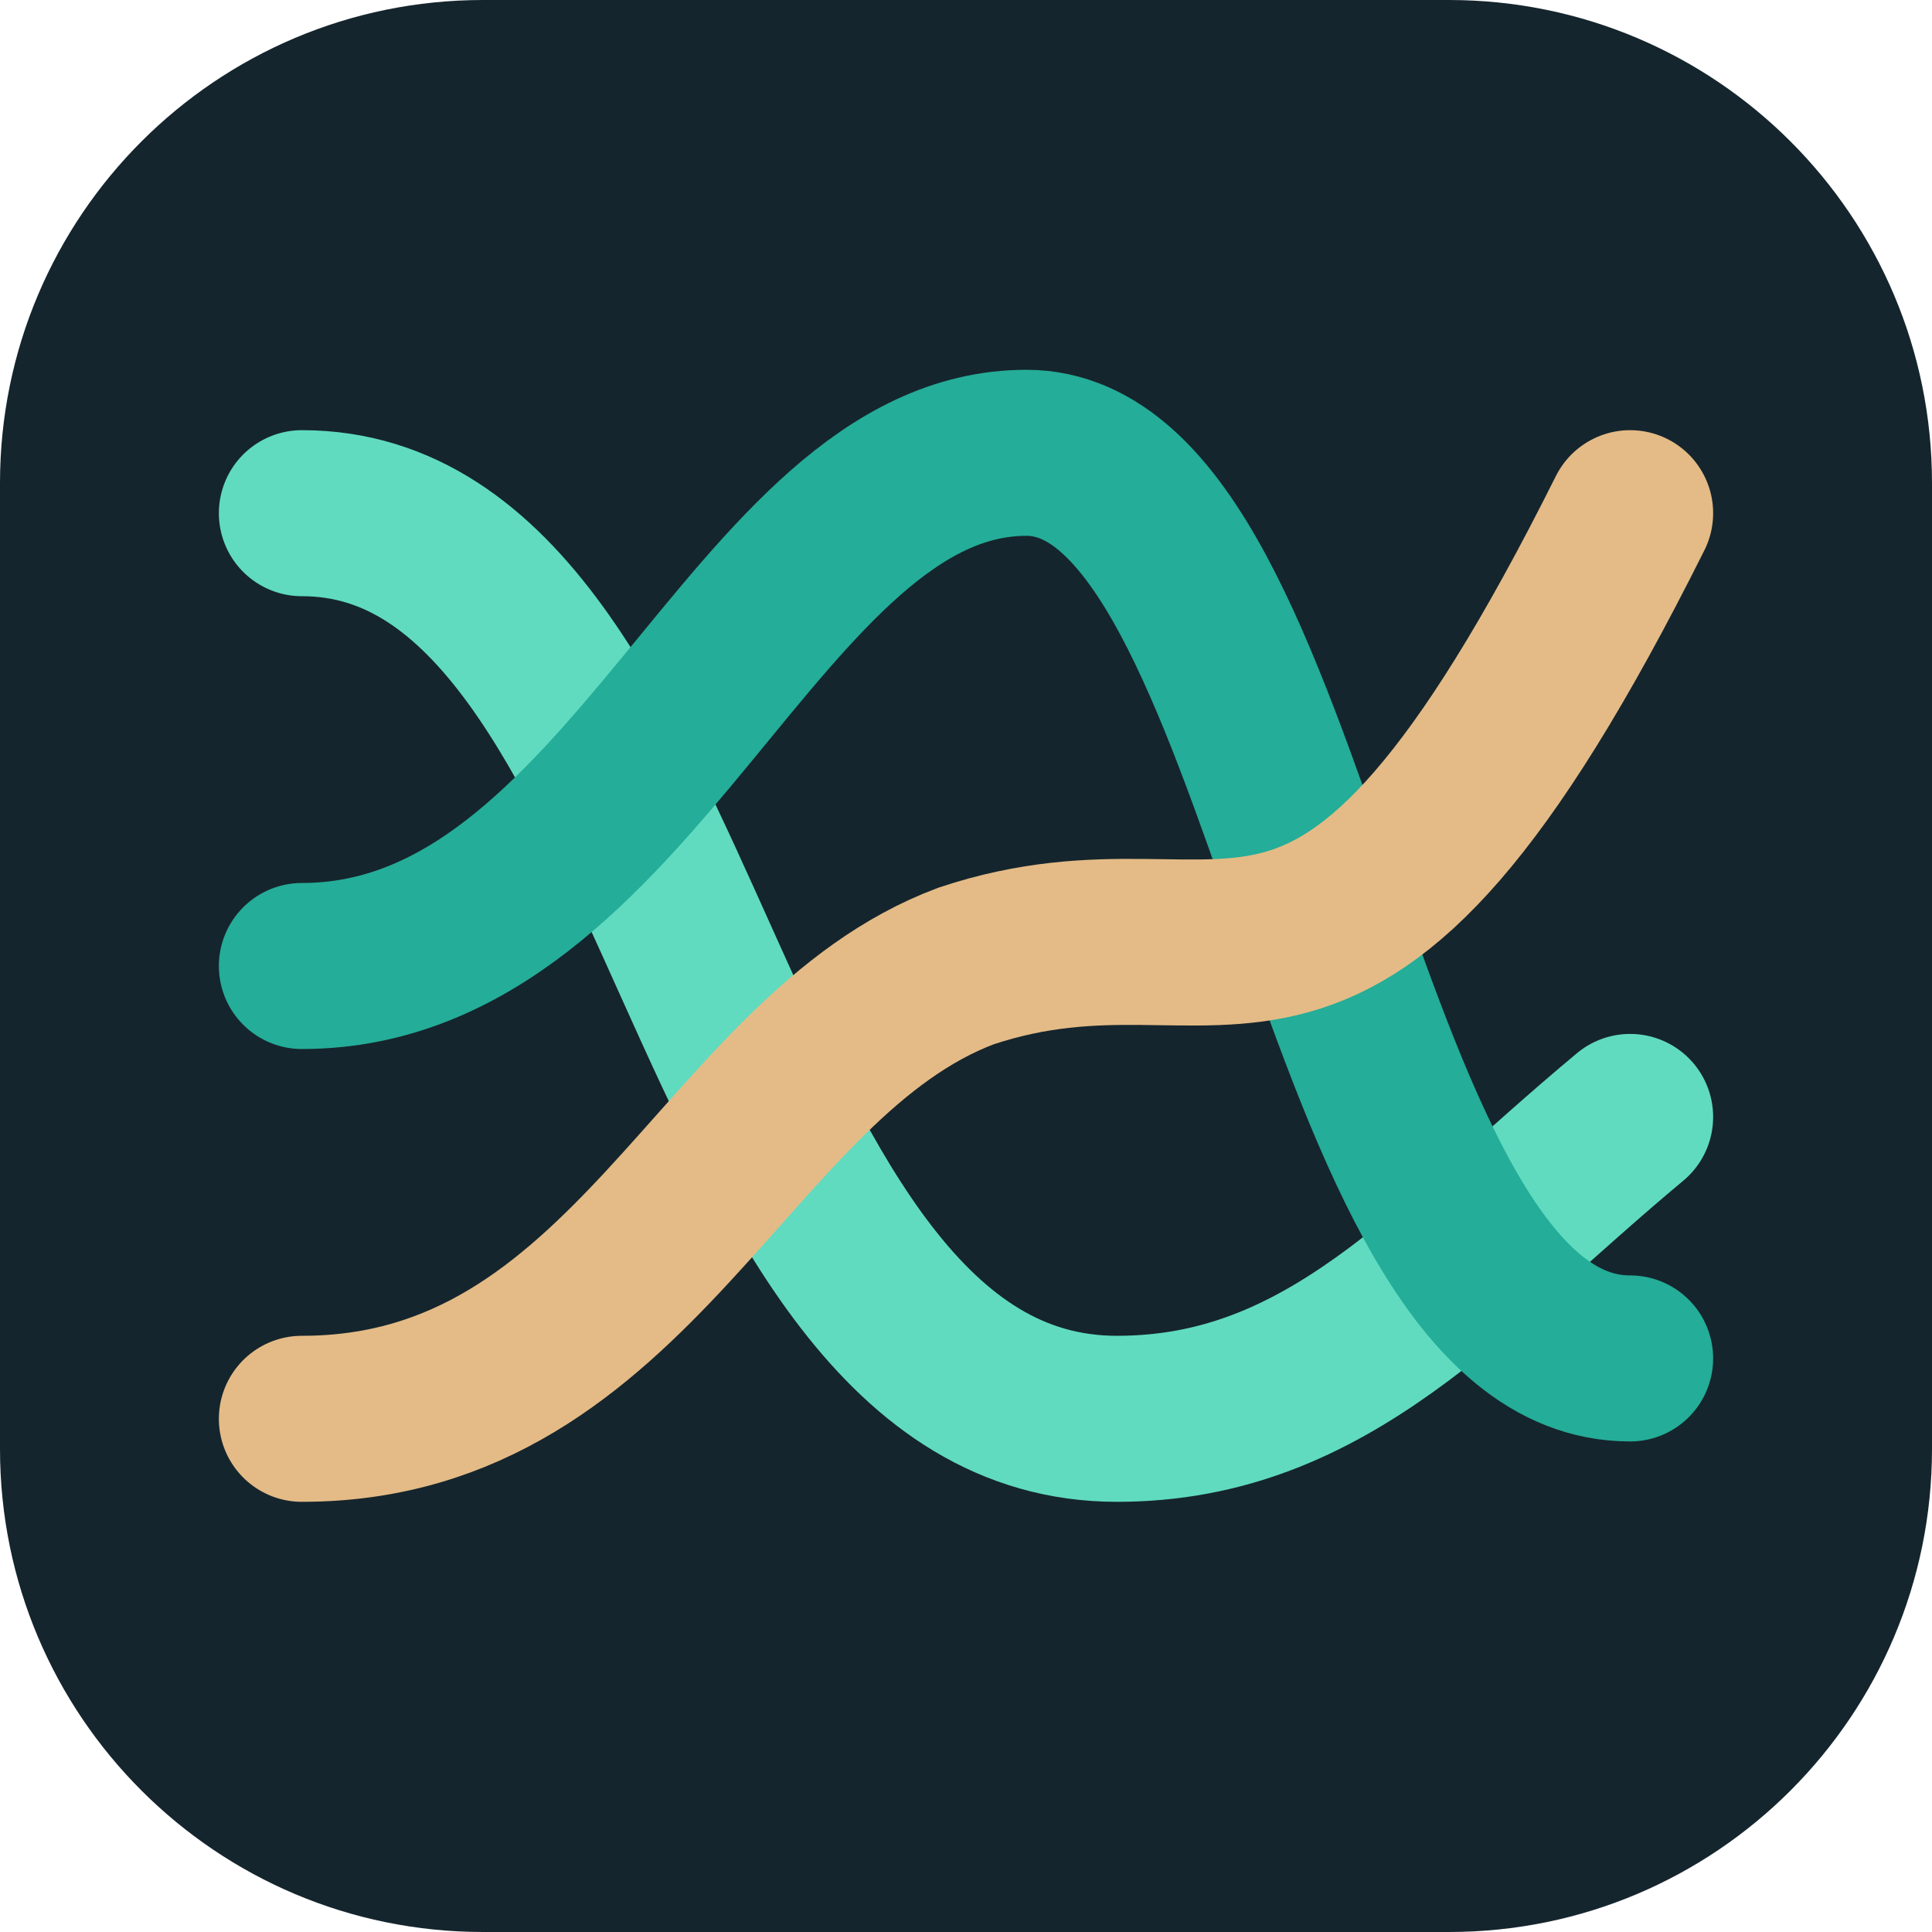
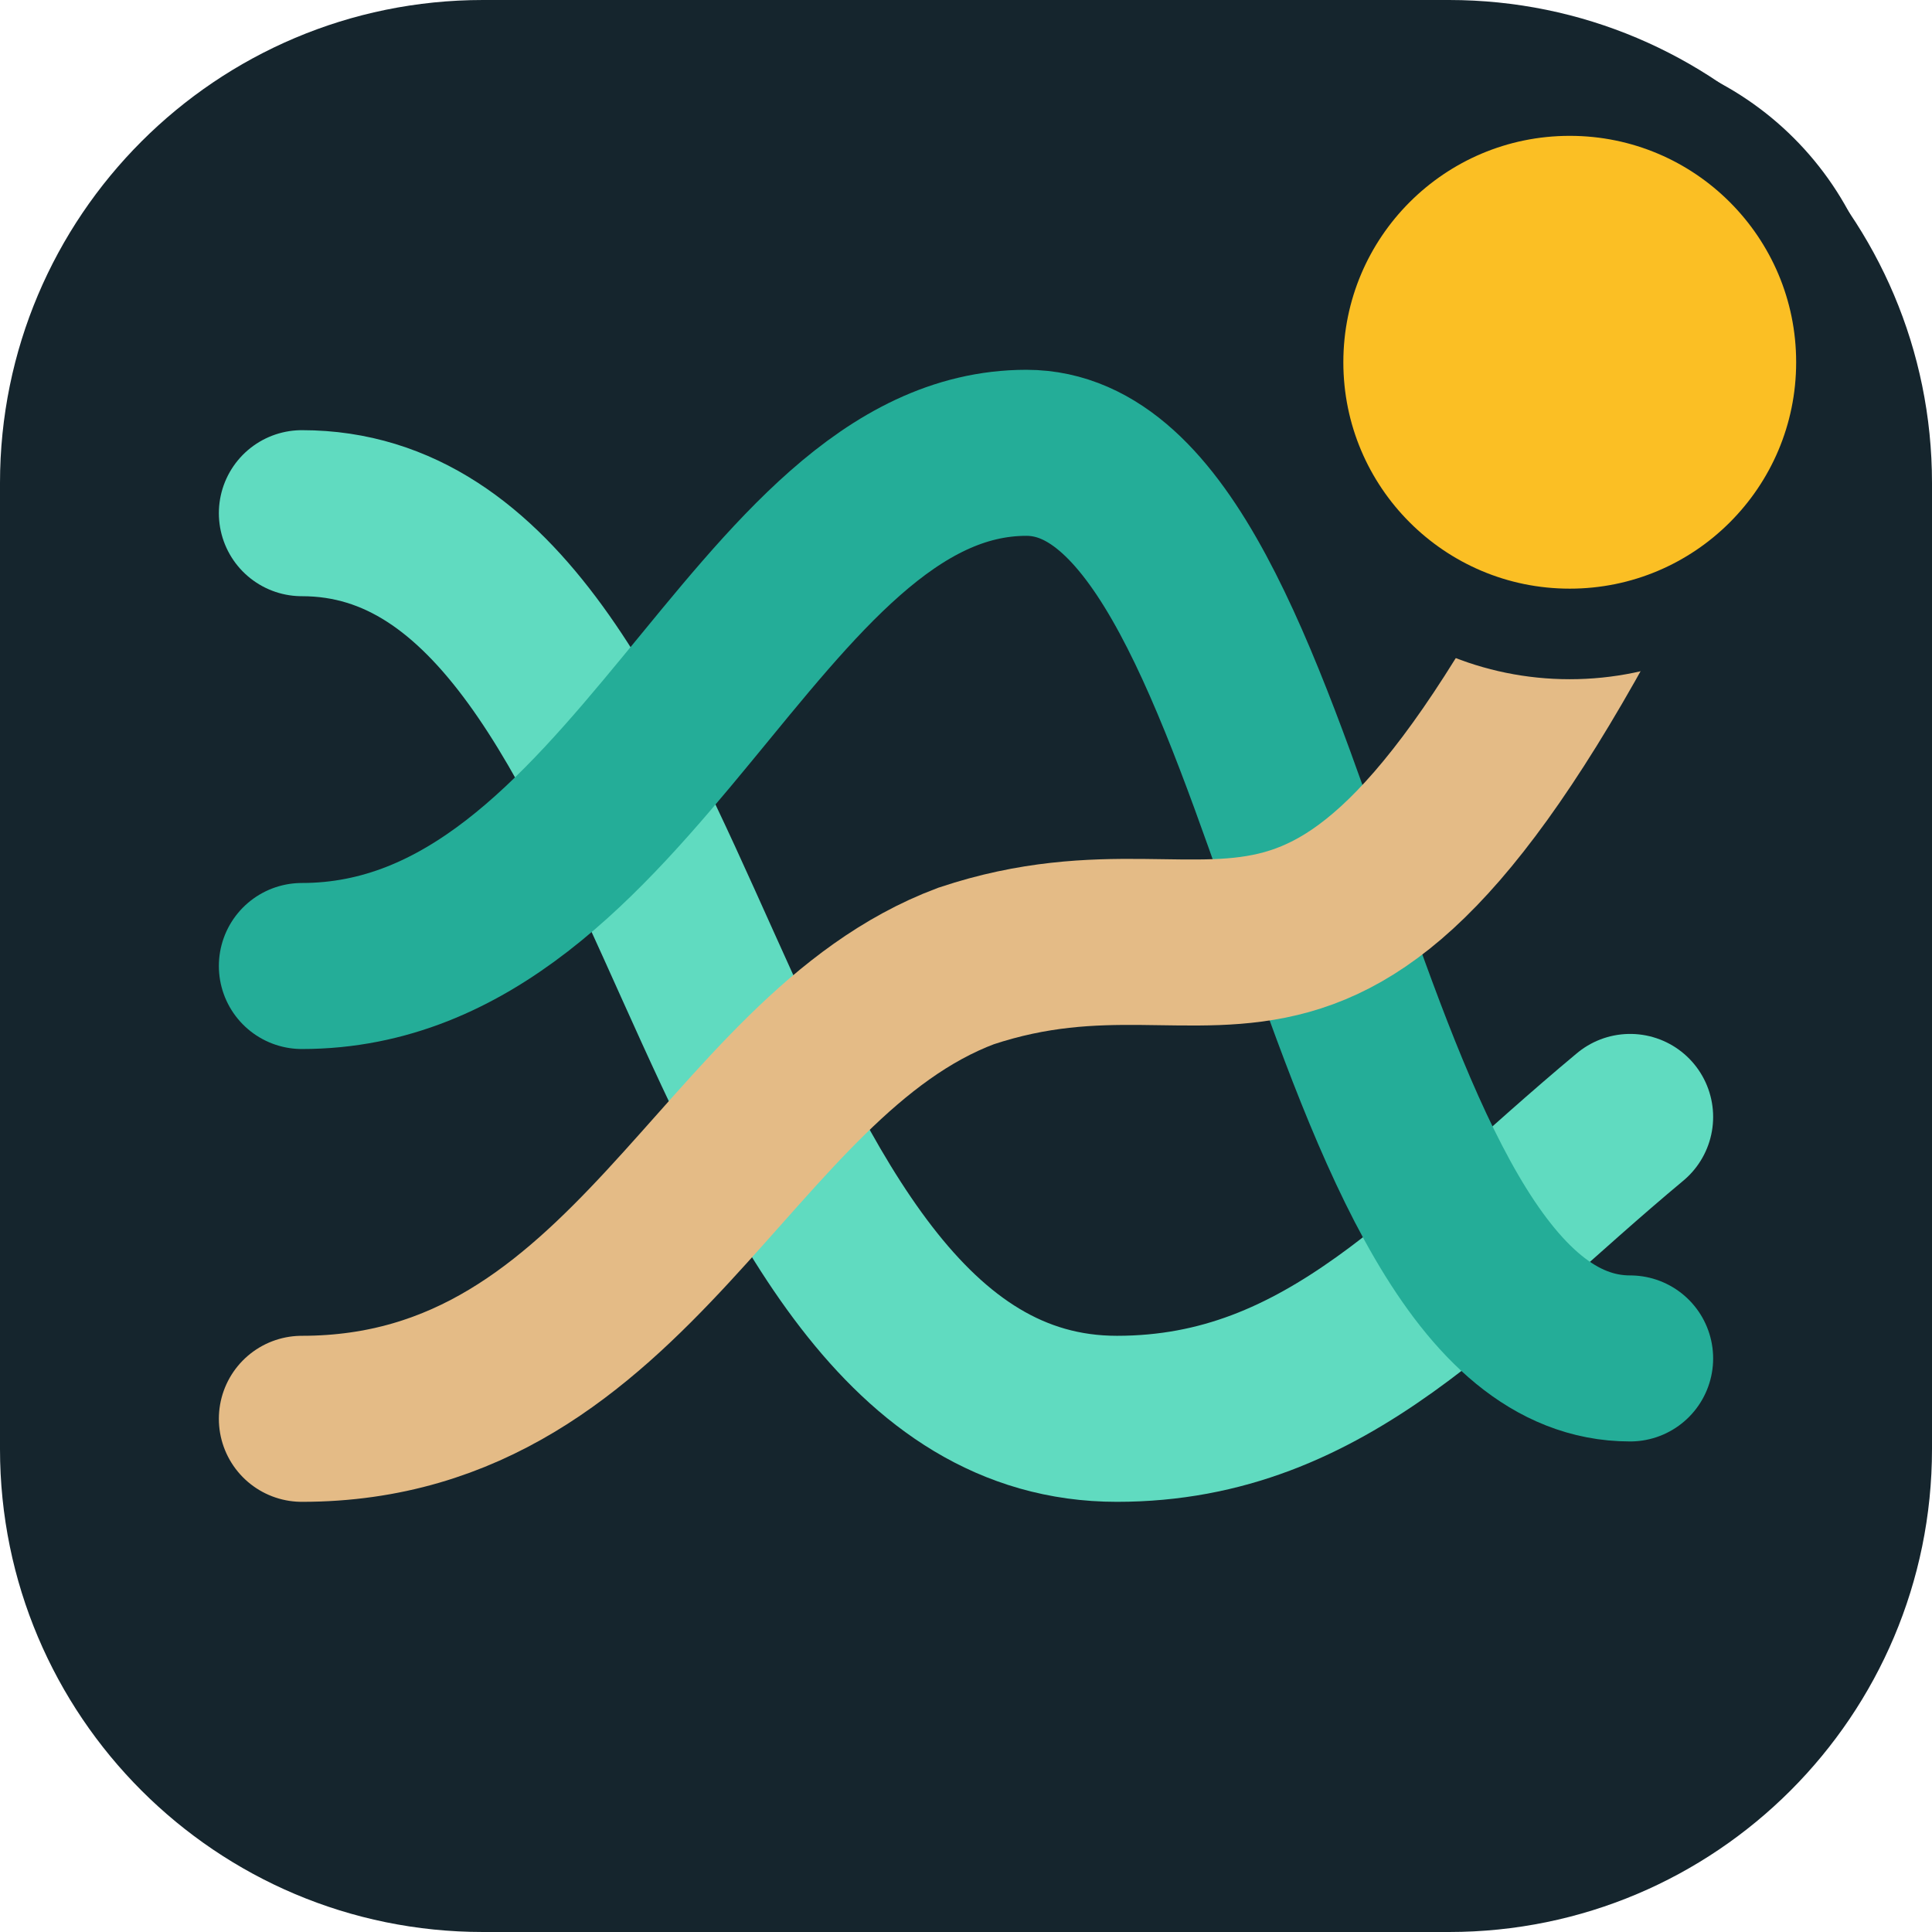
<svg xmlns="http://www.w3.org/2000/svg" viewBox="0 0 64 64" role="img" aria-labelledby="title">
  <rect width="64" height="64" rx="16" fill="#15252d" />
  <path d="M10 17c13 0 13 30 27 30 7 0 11-5 17-10" fill="none" stroke="#60dbc0" stroke-width="5.5" stroke-linecap="round" />
  <path d="M10 32c11 0 15-17 24-17 9 0 10 30 20 30" fill="none" stroke="#24ad98" stroke-width="5.5" stroke-linecap="round" />
  <path d="M10 47c11 0 14-12 22-15 9-3 12 5 22-15" fill="none" stroke="#e4bb86" stroke-width="5.5" stroke-linecap="round" />
+   <circle cx="52" cy="12" r="9" fill="#fbbf24" stroke="#15252d" stroke-width="3" />
</svg>
